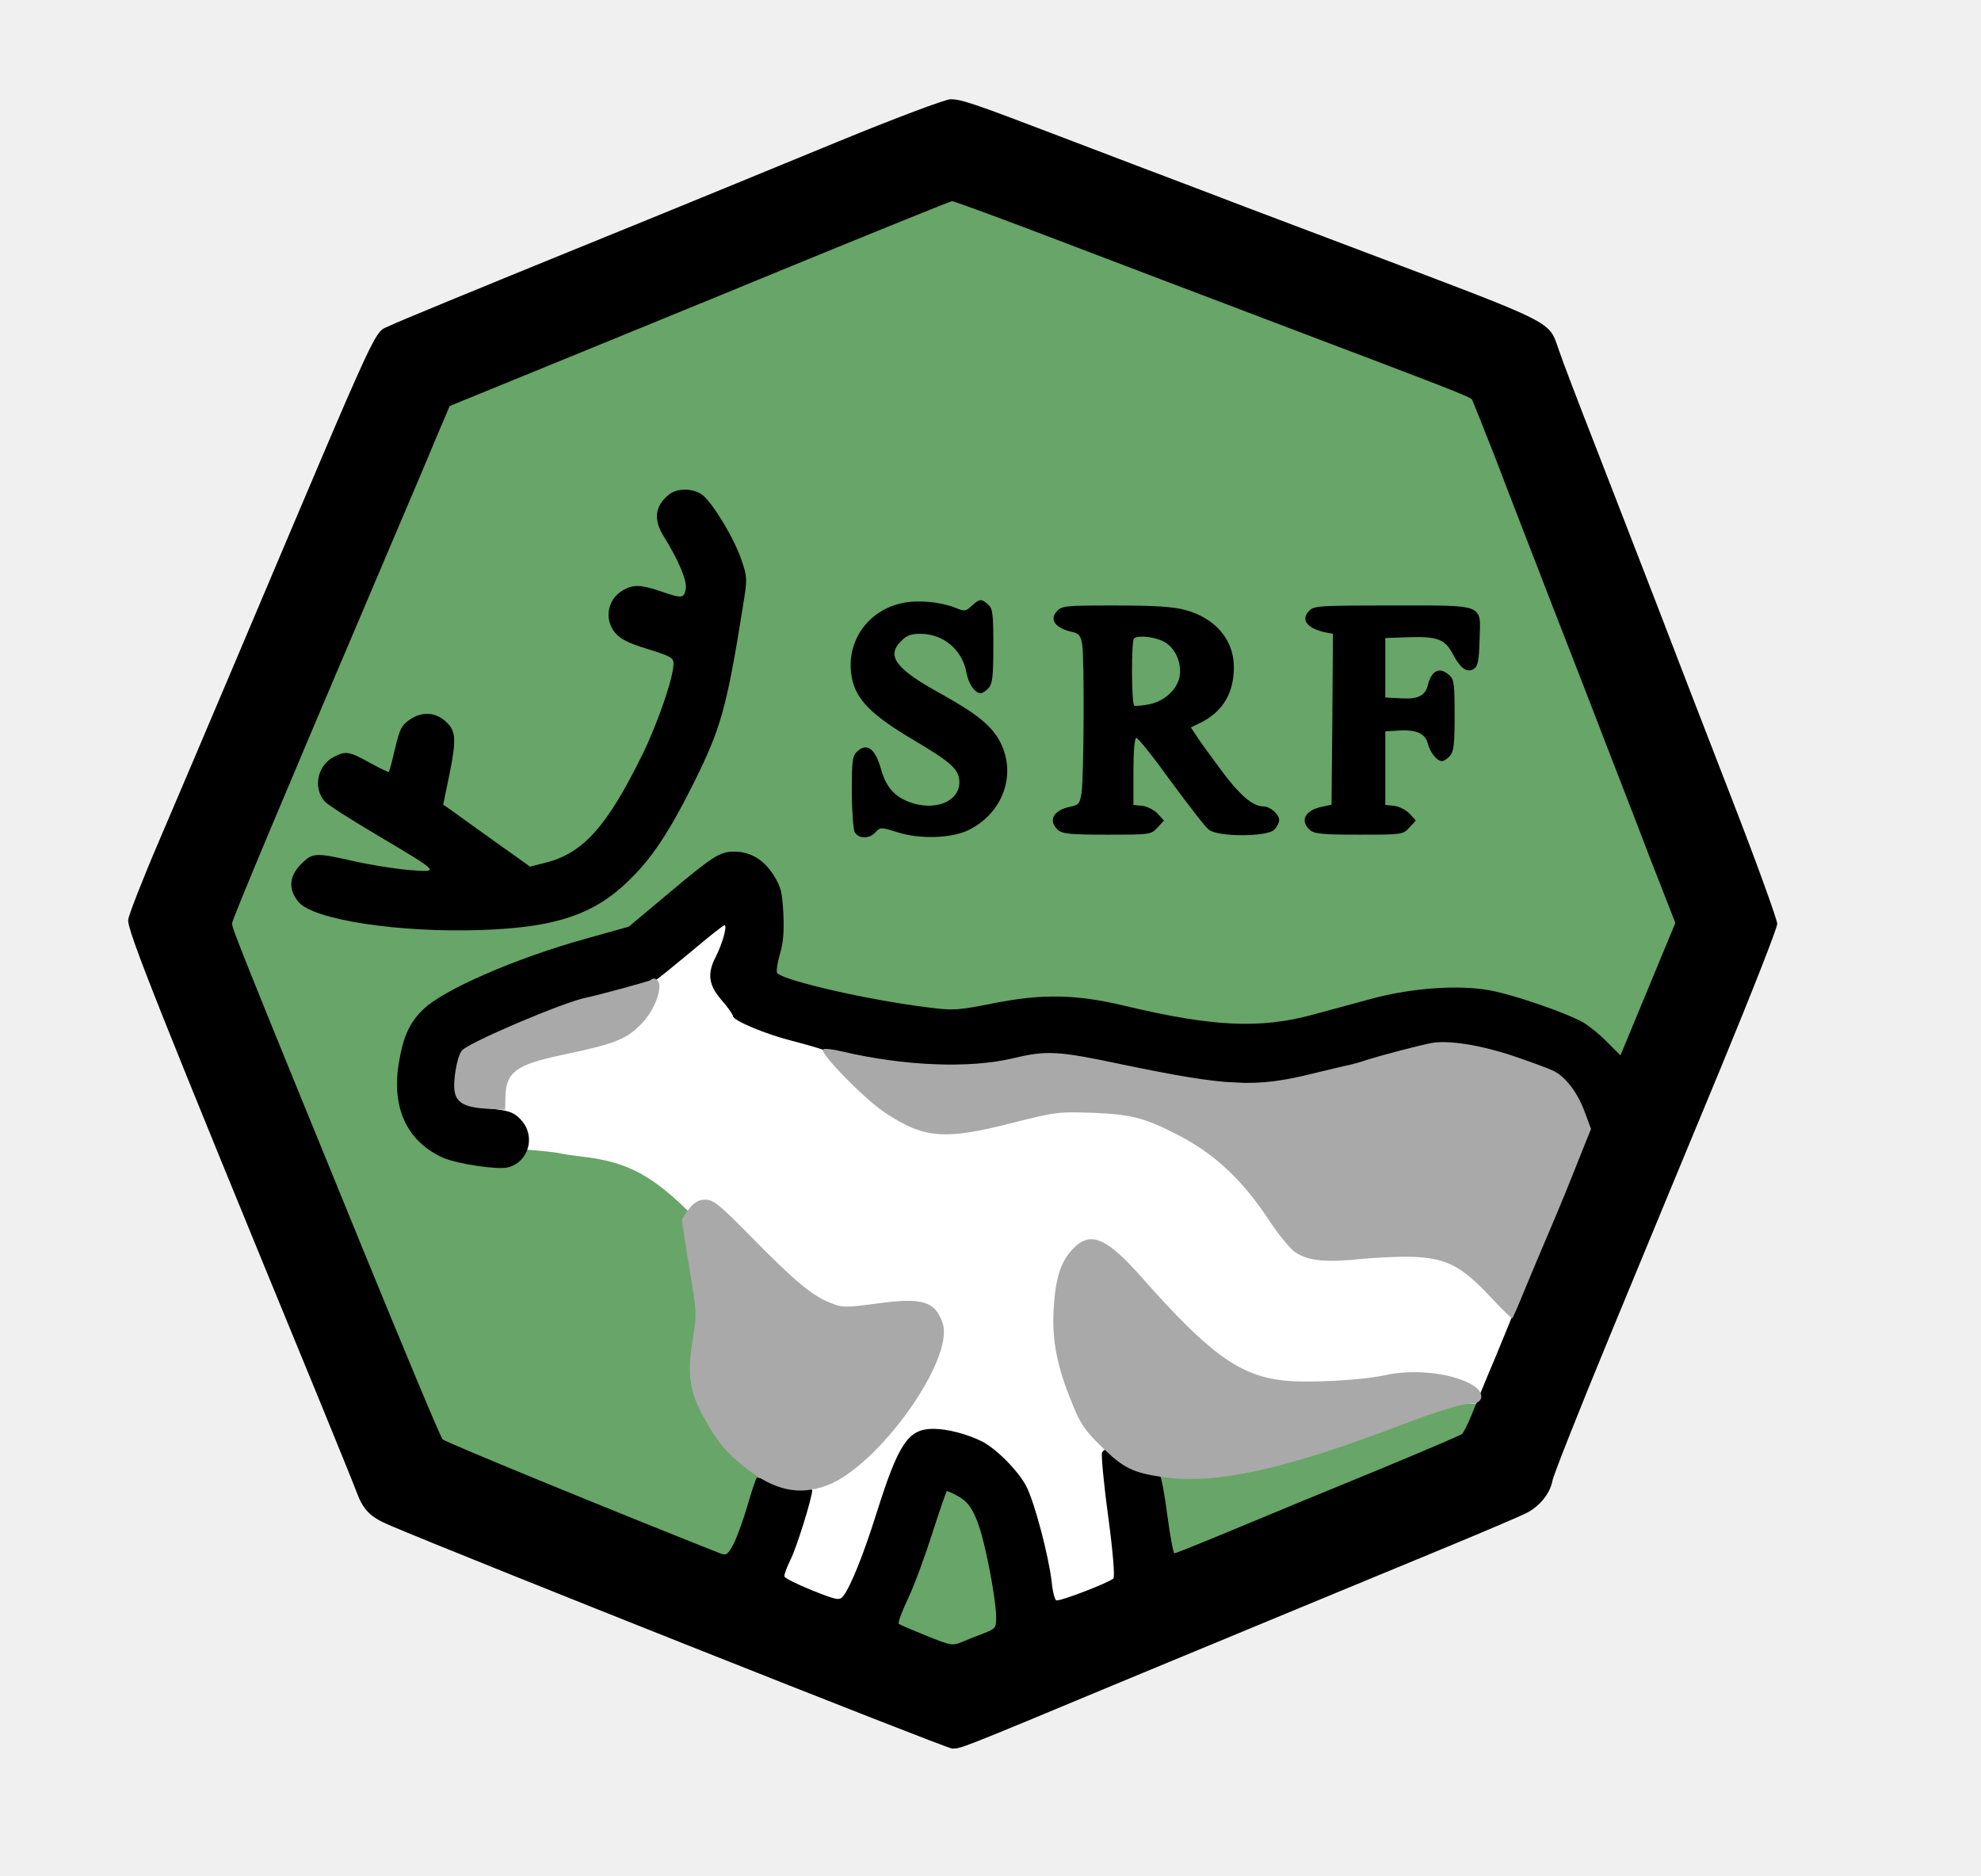
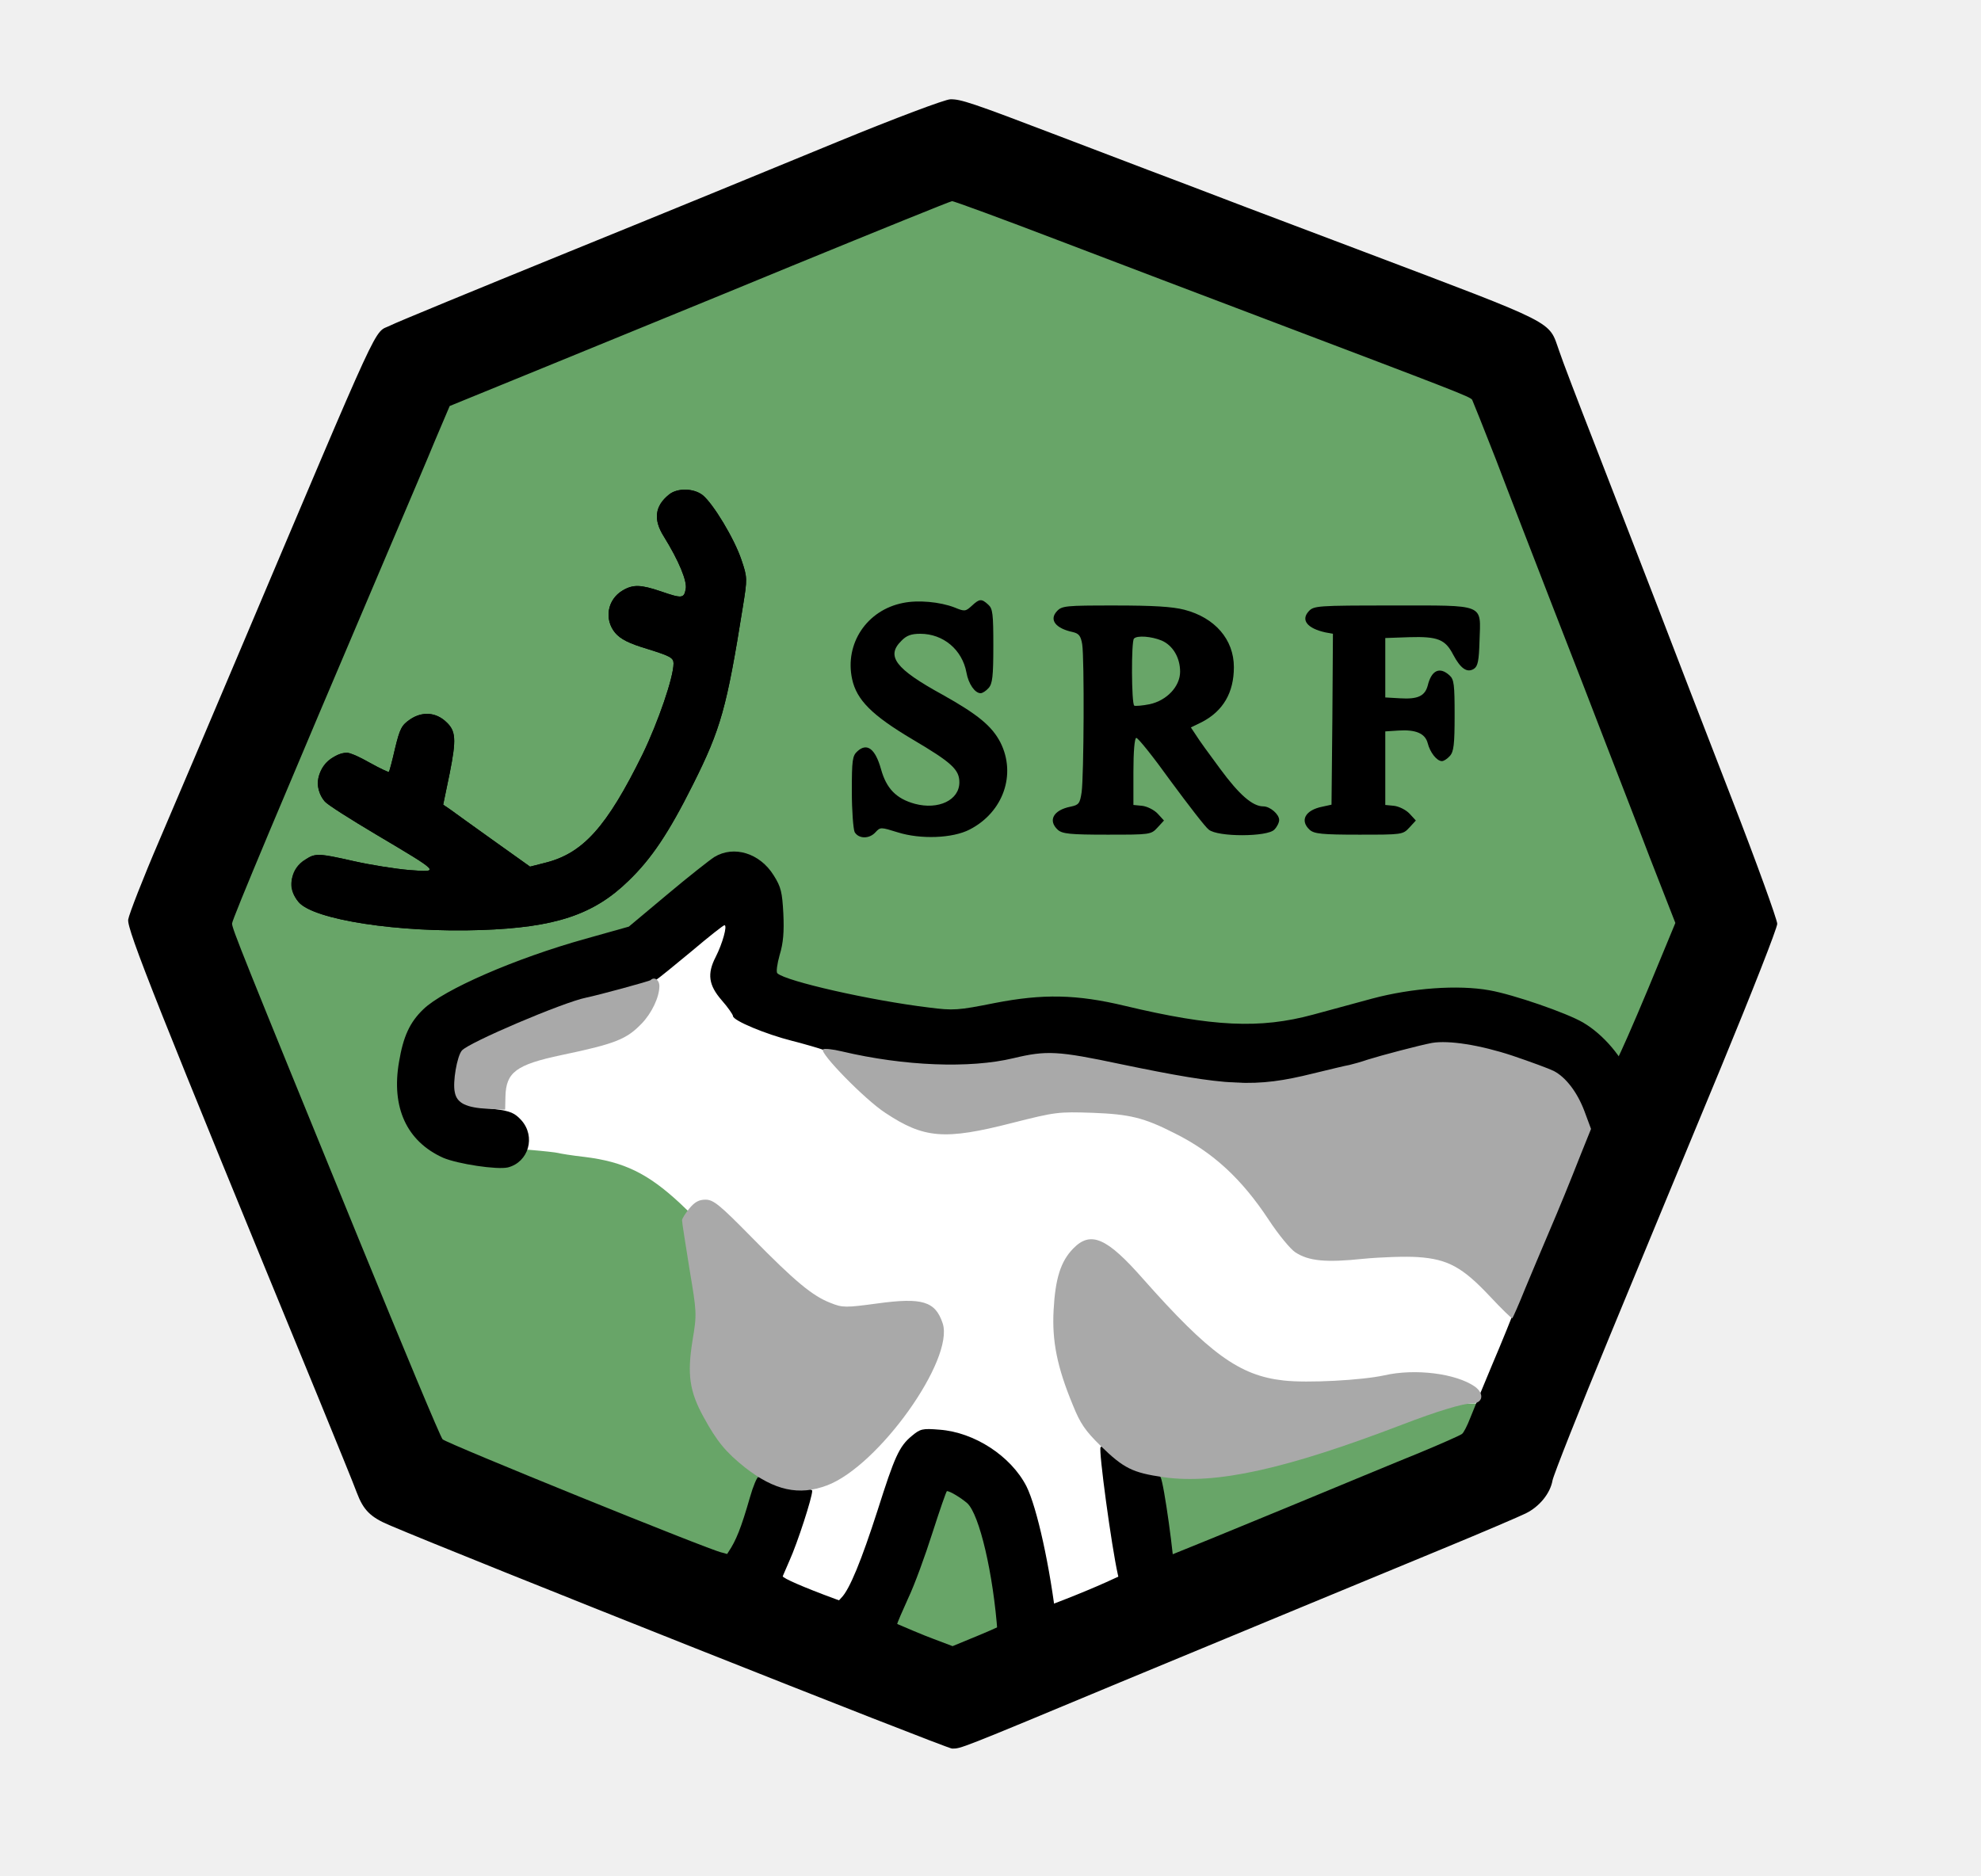
<svg xmlns="http://www.w3.org/2000/svg" version="1.0" width="700pt" height="663pt" viewBox="0 0 700 663" preserveAspectRatio="xMidYMid meet">
  <g transform="translate(0,663) scale(0.1,-0.1)" fill="#68a568" stroke="none">
    <path d="M3318 6145 c-2 -3 -33 -16 -69 -29 -35 -13 -125 -50 -199 -81 -74 -31 -162 -67 -195 -80 -70 -27 -321 -130 -350 -144 -20 -10 -44 -20 -275 -113 -69 -27 -129 -53 -135 -58 -5 -4 -23 -10 -39 -14 -16 -4 -48 -16 -70 -27 -23 -11 -120 -52 -216 -90 -96 -39 -197 -81 -225 -93 -27 -12 -75 -33 -106 -45 -55 -22 -58 -25 -87 -89 -16 -37 -48 -119 -71 -182 -24 -63 -62 -164 -85 -225 -44 -113 -92 -238 -145 -380 -17 -44 -46 -123 -66 -175 -32 -85 -82 -217 -150 -395 -12 -33 -41 -109 -63 -170 -23 -60 -66 -175 -97 -255 -30 -80 -55 -153 -55 -162 0 -9 9 -38 21 -65 12 -26 29 -70 39 -98 10 -27 43 -115 75 -195 32 -80 67 -172 80 -205 59 -156 109 -284 127 -325 12 -25 29 -67 39 -95 9 -27 37 -102 62 -165 25 -63 77 -198 117 -300 39 -102 88 -228 109 -280 21 -52 48 -123 60 -157 13 -34 31 -69 40 -77 9 -8 95 -45 191 -82 96 -36 194 -74 217 -85 22 -10 112 -46 200 -79 87 -33 172 -67 190 -75 35 -15 285 -115 348 -138 22 -8 103 -41 180 -72 77 -31 174 -69 215 -85 41 -15 149 -58 240 -94 91 -37 173 -69 183 -71 9 -2 21 -7 27 -10 5 -3 36 5 67 18 123 52 411 180 466 208 32 16 62 29 67 29 6 0 34 12 63 26 28 14 81 38 117 54 107 46 387 171 630 280 47 22 128 58 180 81 52 23 142 63 199 89 116 54 116 54 190 218 87 194 273 599 292 636 11 21 28 60 38 85 10 25 58 143 106 261 48 118 123 305 167 415 44 110 93 232 109 271 l29 72 -21 63 c-12 35 -33 98 -49 139 -15 41 -33 91 -39 110 -7 19 -33 91 -57 160 -25 69 -63 175 -84 235 -22 61 -62 173 -90 250 -28 77 -67 185 -86 240 -67 187 -93 260 -149 415 -31 85 -70 196 -87 245 -17 50 -41 113 -53 141 -22 48 -26 52 -97 78 -300 115 -483 187 -525 206 -24 11 -47 20 -53 20 -5 0 -56 18 -112 41 -57 23 -134 54 -173 69 -38 15 -137 53 -220 84 -82 31 -181 70 -220 86 -38 16 -124 50 -190 75 -110 42 -256 98 -379 146 -47 18 -87 24 -98 14z" />
  </g>
- Body background
+ 
+ Reindeer Body background
<g transform="translate(0,663) scale(0.1,-0.1)" fill="#ffffff" stroke="none">
    <path d="M2540 3443 c-8 -3 -49 -22 -90 -41 -41 -19 -81 -36 -90 -37 -12 -3 -481 -224 -802 -379 -103 -49 -104 -65 -13 -156 36 -35 65 -67 65 -70 0 -3 39 -47 88 -97 l87 -91 87 -6 c48 -4 93 -9 100 -11 7 -2 49 -9 94 -14 138 -17 223 -58 336 -163 89 -83 128 -135 128 -172 0 -17 7 -42 16 -54 8 -13 13 -31 9 -42 -3 -11 5 -81 19 -157 14 -76 28 -163 32 -193 14 -123 229 -1011 244 -1010 6 1 37 47 341 495 159 233 154 228 173 206 9 -10 36 -46 59 -80 42 -62 106 -153 306 -440 59 -85 115 -159 125 -165 13 -9 20 -7 32 9 8 11 17 31 20 45 3 14 23 84 44 155 21 72 47 162 58 200 45 157 64 221 73 237 5 10 9 26 9 35 0 10 16 63 34 118 l33 100 622 2 c343 1 629 4 636 7 12 4 15 53 18 258 1 139 6 264 11 278 6 19 5 21 -3 10 -8 -11 -11 75 -11 305 0 237 3 324 12 333 9 9 9 12 0 12 -8 0 -12 17 -12 45 l0 45 -1317 2 -1316 3 -44 100 c-24 55 -46 109 -50 120 -3 11 -15 40 -26 65 -12 25 -35 79 -51 120 -31 76 -46 89 -86 73z" />
  </g>
- Outlines
+ 
+ Reindeer Outline
<g transform="translate(0,663) scale(0.1,-0.1)" fill="#000000" stroke="none">
-     <path d="M2960 6129 c-201 -83 -630 -259 -955 -391 -324 -132 -606 -248 -625 -258 -63 -32 -16 69 -545 -1180 -92 -217 -214 -505 -272 -640 -58 -135 -107 -261 -110 -280 -5 -35 104 -309 672 -1690 64 -157 126 -308 136 -336 23 -61 48 -86 114 -114 250 -107 1970 -790 1989 -790 32 0 18 -6 596 235 564 234 787 326 1135 470 143 59 276 116 296 126 49 24 87 71 95 117 4 20 94 248 201 507 107 259 284 687 394 952 109 264 199 493 199 508 0 14 -72 214 -161 443 -89 229 -210 543 -269 697 -60 154 -156 404 -215 555 -59 151 -116 300 -126 331 -38 107 0 88 -689 349 -85 32 -270 102 -410 155 -140 54 -300 114 -355 135 -55 21 -197 75 -315 120 -306 117 -346 130 -382 129 -18 0 -196 -67 -398 -150z m784 -350 c204 -78 531 -202 726 -276 672 -255 725 -275 732 -286 3 -6 41 -101 84 -211 42 -111 133 -345 201 -521 69 -176 153 -394 188 -485 35 -91 105 -270 154 -399 l91 -233 -97 -234 -97 -234 -45 45 c-25 26 -63 57 -86 71 -60 34 -247 99 -332 114 -111 20 -274 8 -413 -29 -63 -17 -158 -43 -210 -57 -188 -51 -355 -43 -665 31 -171 41 -290 43 -460 10 -130 -26 -146 -27 -232 -16 -207 25 -506 93 -536 121 -5 4 -1 33 8 65 13 42 16 83 13 146 -4 75 -8 94 -34 135 -34 55 -82 84 -139 84 -52 0 -75 -15 -238 -152 l-135 -113 -153 -43 c-248 -69 -502 -180 -573 -249 -48 -46 -71 -96 -86 -186 -28 -161 27 -281 156 -339 52 -22 191 -43 229 -34 73 19 99 109 47 167 -23 25 -38 32 -92 39 -123 15 -145 36 -134 122 8 65 31 93 104 125 30 14 78 35 105 48 78 37 249 93 365 121 57 13 114 31 126 39 11 7 69 54 129 104 59 50 111 91 115 91 11 0 -7 -65 -31 -112 -31 -60 -25 -100 21 -153 22 -25 40 -51 40 -56 0 -16 115 -64 210 -88 47 -12 94 -26 105 -30 27 -12 170 -38 277 -51 132 -16 241 -13 377 9 67 12 140 21 161 21 51 0 230 -32 365 -66 92 -23 138 -28 280 -31 185 -4 158 -9 475 76 270 73 309 74 505 10 146 -47 177 -65 216 -126 61 -97 61 -103 -13 -286 -37 -89 -87 -211 -113 -272 -26 -60 -56 -135 -67 -165 -11 -30 -49 -122 -83 -205 -35 -82 -73 -176 -86 -208 -13 -32 -28 -62 -34 -66 -5 -4 -138 -61 -295 -126 -157 -64 -381 -157 -499 -206 -117 -49 -217 -89 -221 -89 -4 0 -15 60 -25 133 -9 72 -21 136 -26 141 -9 10 -22 14 -67 21 -27 4 -102 53 -102 66 0 15 -30 10 -36 -6 -3 -8 6 -109 22 -225 17 -128 24 -214 18 -219 -18 -16 -193 -83 -202 -77 -5 3 -13 33 -16 67 -11 92 -60 278 -89 335 -27 53 -104 132 -156 159 -52 26 -122 45 -173 45 -89 0 -123 -51 -202 -302 -46 -146 -91 -257 -117 -290 -13 -15 -21 -14 -109 21 -52 21 -96 43 -98 49 -2 6 8 32 21 59 21 40 77 220 77 246 0 4 -20 7 -44 7 -24 0 -67 10 -95 21 -28 12 -54 19 -57 16 -3 -3 -18 -47 -33 -99 -15 -51 -37 -112 -49 -135 -20 -37 -25 -41 -45 -34 -324 128 -975 394 -983 404 -7 6 -139 323 -294 702 -418 1023 -450 1103 -450 1121 0 14 172 424 555 1324 62 146 136 319 163 385 l51 120 328 134 c180 74 578 236 883 362 305 125 559 228 564 228 5 1 176 -62 380 -140z m-366 -4433 c41 -21 60 -47 82 -112 24 -70 60 -260 60 -319 0 -39 -2 -41 -42 -57 -24 -9 -59 -23 -78 -31 -34 -14 -39 -14 -127 22 -50 20 -94 39 -97 42 -4 3 11 44 33 90 22 46 60 150 86 232 26 81 49 147 51 147 3 0 17 -6 32 -14z" />
+     <path d="M2364 4882 c-50 -40 -56 -88 -19 -147 54 -87 84 -160 78 -187 -6 -33 -13 -34 -88 -8 -71 24 -98 25 -135 3 -54 -32 -66 -102 -26 -150 19 -22 48 -37 115 -57 80 -25 91 -31 91 -51 0 -49 -54 -206 -109 -320 -127 -258 -211 -352 -347 -385 l-51 -13 -129 92 c-71 51 -140 100 -153 110 l-25 17 23 111 c24 121 22 150 -13 182 -36 34 -84 37 -126 9 -31 -21 -37 -33 -54 -103 -10 -44 -20 -82 -22 -83 -1 -2 -31 12 -67 32 -35 20 -71 36 -80 36 -56 0 -114 -68 -103 -122 3 -18 14 -40 24 -51 9 -11 91 -63 182 -117 229 -136 225 -133 116 -125 -48 4 -136 18 -194 31 -127 29 -136 29 -172 7 -55 -32 -66 -102 -25 -151 53 -63 354 -109 645 -99 262 9 398 54 521 174 81 78 142 169 228 341 98 196 119 270 176 628 16 99 16 103 -5 165 -25 75 -100 199 -137 229 -32 25 -90 26 -119 2z" />
+     <path d="M2524 3601 c-17 -11 -92 -70 -167 -133 l-135 -113 -153 -43 c-248 -69 -502 -180 -573 -249 -48 -46 -71 -96 -86 -186 -28 -161 27 -281 156 -339 52 -22 191 -43 229 -34 73 19 99 109 47 167 -23 25 -38 32 -92 39 -123 15 -145 36 -134 122 8 65 31 93 104 125 30 14 78 35 105 48 78 37 249 93 365 121 57 13 114 31 126 39 11 7 69 54 129 104 59 50 111 91 115 91 11 0 -7 -65 -31 -112 -31 -60 -25 -100 21 -153 22 -25 40 -51 40 -56 0 -16 115 -64 210 -88 47 -12 94 -26 105 -30 27 -12 170 -38 277 -51 132 -16 241 -13 377 9 67 12 140 21 161 21 51 0 230 -32 365 -66 92 -23 138 -28 280 -31 185 -4 158 -9 475 76 187 51 259 63 325 55 65 -7 256 -64 318 -95 45 -24 89 -82 117 -158 12 -31 27 -63 35 -71 7 -8 23 -35 35 -59 l22 -45 13 25 c7 13 30 66 50 118 l37 94 -27 71 c-30 78 -98 159 -171 202 -58 34 -246 99 -331 114 -111 20 -274 8 -413 -29 -63 -17 -158 -43 -210 -57 -188 -51 -355 -43 -665 31 -171 41 -290 43 -460 10 -130 -26 -146 -27 -232 -16 -207 25 -506 93 -536 121 -5 4 -1 33 8 65 13 42 16 83 13 146 -4 75 -8 94 -34 135 -49 79 -141 107 -210 65z" />
+     <path d="M3222 1555 c-45 -37 -61 -74 -121 -263 -57 -177 -99 -280 -128 -309 -10 -10 -28 -33 -41 -50 l-23 -32 23 -15 c13 -8 46 -25 73 -37 28 -12 62 -30 76 -40 l26 -18 31 45 c18 24 32 48 32 53 0 4 18 46 39 92 22 46 60 150 86 232 26 81 49 147 51 147 11 0 50 -24 72 -43 43 -40 92 -249 107 -460 4 -55 12 -90 19 -93 12 -5 52 10 143 53 l52 24 -5 47 c-23 203 -70 415 -107 489 -55 107 -184 191 -307 200 -61 5 -68 3 -98 -22z" />
+     <path d="M3889 1515 c-8 -8 39 -353 61 -450 12 -49 23 -99 25 -110 2 -11 4 -21 4 -22 1 -1 29 12 64 29 34 17 72 34 85 39 19 7 22 16 22 59 0 59 -37 328 -49 349 -7 14 -18 18 -69 26 -29 4 -98 51 -106 71 -5 13 -28 19 -37 9z" />
+     <path d="M2650 1338 c-31 -108 -49 -153 -76 -193 -13 -20 -24 -40 -24 -45 0 -11 162 -100 183 -100 13 0 28 23 26 40 0 3 14 37 31 75 28 62 80 222 80 246 0 5 -20 9 -44 9 -24 0 -65 9 -91 20 -26 11 -51 20 -55 20 -5 0 -19 -33 -30 -72z" />
    <path d="M2364 4882 c-50 -40 -56 -88 -19 -147 54 -87 84 -160 78 -187 -6 -33 -13 -34 -88 -8 -71 24 -98 25 -135 3 -54 -32 -66 -102 -26 -150 19 -22 48 -37 115 -57 80 -25 91 -31 91 -51 0 -49 -54 -206 -109 -320 -127 -258 -211 -352 -347 -385 l-51 -13 -129 92 c-71 51 -140 100 -153 110 l-25 17 23 111 c24 121 22 150 -13 182 -36 34 -84 37 -126 9 -31 -21 -37 -33 -54 -103 -10 -44 -20 -82 -22 -83 -1 -2 -31 12 -67 32 -72 40 -85 43 -127 21 -59 -30 -75 -111 -32 -158 9 -11 91 -63 182 -117 229 -136 225 -133 116 -125 -48 4 -136 18 -194 31 -138 31 -147 31 -188 -10 -43 -43 -46 -90 -9 -134 53 -63 354 -109 645 -99 262 9 398 54 521 174 81 78 142 169 228 341 98 196 119 270 176 628 16 99 16 103 -5 165 -25 75 -100 199 -137 229 -32 25 -90 26 -119 2z" />
+   </g>
+ 
+ Hexagon Outline
+ <g transform="translate(0,663) scale(0.1,-0.1)" fill="#000000" stroke="none">
+     <path d="M2960 6129 c-201 -83 -630 -259 -955 -391 -324 -132 -606 -248 -625 -258 -63 -32 -16 69 -545 -1180 -92 -217 -214 -505 -272 -640 -58 -135 -107 -261 -110 -280 -5 -35 104 -309 672 -1690 64 -157 126 -308 136 -336 23 -61 48 -86 114 -114 250 -107 1970 -790 1989 -790 32 0 18 -6 596 235 564 234 787 326 1135 470 143 59 276 116 296 126 49 24 87 71 95 117 4 20 94 248 201 507 107 259 284 687 394 952 109 264 199 493 199 508 0 14 -72 214 -161 443 -89 229 -210 543 -269 697 -60 154 -156 404 -215 555 -59 151 -116 300 -126 331 -38 107 0 88 -689 349 -85 32 -270 102 -410 155 -140 54 -300 114 -355 135 -55 21 -197 75 -315 120 -306 117 -346 130 -382 129 -18 0 -196 -67 -398 -150z m784 -350 c204 -78 531 -202 726 -276 672 -255 725 -275 732 -286 3 -6 41 -101 84 -211 42 -111 133 -345 201 -521 69 -176 153 -394 188 -485 35 -91 105 -270 154 -399 l91 -233 -96 -232 c-53 -127 -102 -238 -108 -246 -7 -8 -33 -67 -58 -130 -141 -357 -181 -455 -223 -555 -26 -60 -60 -144 -75 -185 -16 -41 -55 -138 -88 -215 -32 -77 -67 -161 -77 -187 -10 -26 -23 -52 -29 -56 -6 -5 -74 -35 -151 -67 -77 -31 -286 -118 -465 -192 -179 -74 -377 -155 -440 -180 -63 -24 -142 -57 -175 -73 -68 -32 -186 -80 -290 -117 -38 -14 -75 -30 -82 -35 -7 -5 -54 -27 -105 -48 l-92 -38 -66 25 c-36 13 -103 42 -150 62 -47 21 -116 50 -155 64 -121 43 -209 80 -225 92 -18 15 -186 81 -220 88 -39 7 -973 386 -986 400 -7 6 -139 323 -294 702 -418 1023 -450 1103 -450 1121 0 14 172 424 555 1324 62 146 136 319 163 385 l51 120 328 134 c180 74 578 236 883 362 305 125 559 228 564 228 5 1 176 -62 380 -140z" />
+   </g>
+ 
+ Letters
+ <g transform="translate(0,663) scale(0.1,-0.1)" fill="#000000" stroke="none">
    <path d="M3191 4499 c-128 -25 -207 -144 -180 -269 16 -74 70 -128 213 -213 139 -82 166 -107 166 -152 0 -63 -74 -98 -157 -76 -66 18 -101 54 -120 123 -20 71 -49 94 -83 63 -18 -16 -20 -31 -20 -142 0 -68 5 -133 10 -144 14 -24 52 -25 74 0 17 18 18 18 79 -1 80 -25 193 -21 253 10 119 61 166 195 109 308 -30 58 -80 99 -205 169 -166 91 -200 136 -145 190 18 19 35 25 67 25 81 0 148 -56 163 -137 7 -40 30 -73 50 -73 7 0 19 8 28 18 14 15 17 42 17 149 0 113 -2 132 -18 146 -24 22 -31 21 -58 -4 -22 -20 -25 -21 -61 -6 -52 20 -129 27 -182 16z" />
    <path d="M3734 4469 c-27 -30 -4 -60 57 -73 21 -5 28 -13 33 -43 8 -50 6 -466 -2 -523 -6 -40 -10 -45 -39 -51 -61 -12 -81 -49 -45 -82 16 -14 43 -17 174 -17 152 0 155 0 178 25 l23 25 -22 24 c-13 14 -38 26 -55 28 l-31 3 0 118 c0 70 4 118 10 119 6 1 61 -68 122 -153 62 -84 122 -162 134 -171 32 -27 209 -26 232 0 10 10 17 25 17 34 0 20 -32 48 -56 48 -38 0 -85 41 -152 132 -38 51 -77 105 -86 120 l-18 27 39 19 c75 39 113 104 113 194 0 98 -67 175 -175 203 -43 11 -110 15 -246 15 -175 0 -187 -1 -205 -21z m371 -103 c39 -17 65 -60 65 -110 0 -52 -47 -102 -108 -115 -25 -5 -50 -7 -54 -5 -10 6 -11 228 -1 237 11 12 62 8 98 -7z" />
    <path d="M4624 4469 c-28 -31 -4 -60 59 -74 l27 -5 -2 -302 -3 -302 -32 -7 c-61 -12 -81 -49 -45 -82 16 -14 43 -17 174 -17 152 0 155 0 178 25 l23 25 -22 24 c-13 14 -38 26 -55 28 l-31 3 0 130 0 130 46 3 c62 4 95 -10 104 -45 8 -32 32 -63 50 -63 7 0 19 8 28 18 14 15 17 41 17 144 0 108 -2 127 -18 141 -35 32 -64 18 -77 -36 -10 -37 -35 -49 -98 -45 l-52 3 0 105 0 105 85 3 c101 3 127 -8 155 -62 26 -49 49 -65 73 -50 14 9 18 28 20 99 4 133 25 125 -308 125 -267 0 -278 -1 -296 -21z" />
  </g>
+ 
Body accent patches
<g transform="translate(0,663) scale(0.1,-0.1)" fill="#A9A9A9" stroke="none">
    <path d="M2299 3166 c-4 -4 -184 -53 -228 -62 -80 -16 -416 -159 -439 -187 -17 -20 -33 -112 -25 -147 7 -39 40 -55 118 -59 l60 -3 1 46 c2 86 37 113 198 147 191 40 230 56 283 111 36 37 63 94 63 133 0 22 -18 34 -31 21z" />
    <path d="M5060 2944 c-43 -8 -183 -45 -227 -59 -23 -8 -52 -16 -65 -19 -13 -2 -70 -16 -128 -30 -205 -51 -300 -46 -680 33 -222 47 -262 49 -379 21 -154 -37 -386 -28 -606 24 -33 8 -63 11 -67 7 -13 -12 149 -178 220 -224 137 -91 210 -97 448 -36 154 39 163 40 284 36 132 -5 182 -17 290 -72 137 -68 238 -162 333 -306 34 -52 77 -104 94 -115 47 -31 108 -37 240 -23 64 6 151 9 193 6 106 -7 158 -36 254 -138 42 -45 78 -80 80 -78 2 2 23 49 45 104 23 55 59 141 80 190 47 110 73 174 118 288 l35 87 -23 62 c-25 67 -66 121 -109 143 -16 8 -81 32 -146 54 -115 38 -225 55 -284 45z" />
    <path d="M2436 2359 c-14 -17 -26 -36 -26 -42 0 -7 12 -83 26 -170 26 -156 27 -160 11 -255 -19 -119 -11 -179 39 -270 47 -86 78 -124 147 -179 104 -81 190 -100 289 -63 182 68 451 445 409 573 -26 78 -72 92 -232 70 -111 -15 -122 -15 -164 2 -63 24 -125 75 -278 231 -114 116 -136 134 -164 134 -23 0 -38 -8 -57 -31z" />
    <path d="M3792 2217 c-44 -45 -63 -106 -69 -217 -6 -109 12 -201 68 -336 26 -65 44 -91 98 -144 82 -80 113 -95 223 -111 185 -26 430 28 843 186 122 47 215 75 246 75 39 0 45 34 11 59 -67 47 -212 65 -321 40 -77 -17 -272 -28 -356 -18 -155 17 -262 95 -495 358 -129 147 -186 172 -248 108z" />
  </g>
+ 
+ Alternative Reindeer 
+ <g transform="translate(0,663) scale(0.1,-0.1)" fill="#00000000" stroke="none">
+     <path d="M2445 4568 c-5 -14 -13 -55 -14 -74 -1 -6 -12 -23 -25 -37 -22 -24 -27 -25 -62 -15 -22 7 -45 16 -52 21 -7 6 -27 11 -45 13 -18 2 -45 4 -62 6 -25 2 -31 -1 -33 -20 -3 -18 4 -26 35 -38 21 -9 52 -27 70 -40 17 -13 34 -24 37 -24 19 0 103 -95 136 -153 45 -78 47 -87 22 -87 -29 0 -54 -24 -72 -71 -22 -55 -49 -65 -51 -17 -1 18 0 38 1 43 2 6 3 59 2 119 -1 78 -5 112 -14 118 -32 20 -98 -124 -98 -214 l0 -58 -33 0 c-37 0 -61 22 -136 123 -47 61 -59 67 -85 39 -14 -16 -14 -24 -4 -53 6 -19 14 -36 17 -39 4 -3 17 -18 30 -35 57 -75 119 -130 178 -157 96 -43 109 -89 16 -54 -65 24 -123 29 -149 11 -29 -19 -30 -35 -4 -63 14 -15 33 -22 58 -22 29 0 58 -13 125 -57 77 -50 89 -62 98 -97 10 -38 9 -42 -15 -63 -14 -12 -26 -27 -26 -33 0 -5 -5 -10 -11 -10 -7 0 -31 -16 -55 -35 -23 -19 -48 -35 -56 -34 -13 0 -78 92 -78 110 0 5 -20 37 -44 72 -60 87 -74 116 -82 178 -4 30 -11 59 -16 66 -5 7 -7 17 -3 23 4 6 -6 10 -24 10 -24 0 -31 -4 -31 -19 0 -10 -7 -25 -16 -32 -14 -11 -19 -10 -35 10 -16 19 -22 21 -34 11 -17 -14 -20 -46 -4 -55 6 -5 3 -13 -10 -22 -33 -23 -24 -44 39 -95 47 -38 90 -93 90 -115 0 -1 -13 -3 -29 -3 -33 0 -63 24 -55 43 5 15 -22 55 -31 45 -4 -3 -9 -24 -12 -47 -5 -39 -6 -40 -45 -39 -49 1 -55 -6 -38 -37 23 -43 73 -60 177 -60 l92 0 26 -34 c30 -42 31 -53 6 -75 -20 -18 -116 -56 -141 -56 -9 0 -30 14 -48 30 -37 33 -72 40 -72 13 0 -9 6 -24 14 -32 27 -30 22 -43 -23 -56 l-44 -14 -39 40 c-46 46 -71 47 -76 5 -2 -16 -7 -25 -10 -20 -11 15 -69 54 -81 54 -15 0 -14 -77 1 -82 6 -2 8 -9 4 -16 -4 -7 -14 -8 -30 -2 -29 11 -36 5 -36 -28 0 -36 43 -87 94 -111 l44 -22 51 27 c29 14 57 35 65 45 7 10 30 26 52 34 21 9 48 20 59 25 53 23 88 29 106 19 28 -15 24 -24 -23 -52 -49 -29 -91 -67 -114 -102 -9 -14 -22 -25 -29 -25 -6 0 -20 -9 -30 -20 -18 -20 -39 -31 -203 -106 -91 -41 -132 -80 -132 -124 0 -16 -4 -32 -10 -35 -17 -11 -11 -61 10 -80 11 -10 20 -29 20 -41 0 -14 10 -30 24 -39 21 -14 30 -14 92 1 38 8 74 20 81 26 24 20 109 12 150 -13 39 -24 90 -46 131 -56 12 -3 22 -10 22 -15 0 -5 3 -7 8 -5 11 8 84 -37 104 -64 11 -15 22 -57 29 -111 8 -57 16 -88 24 -88 12 0 47 -86 60 -147 3 -17 13 -34 21 -37 8 -3 14 -14 14 -25 0 -10 6 -21 14 -24 8 -3 20 -23 26 -44 7 -21 22 -49 32 -63 11 -14 26 -39 33 -57 8 -20 23 -35 38 -38 14 -4 29 -17 35 -31 8 -15 17 -22 27 -18 10 4 15 0 15 -10 0 -12 9 -16 35 -16 32 0 84 -17 95 -31 3 -4 16 -2 30 4 14 5 30 11 35 12 15 2 48 15 65 26 37 23 68 33 105 35 22 1 59 4 83 7 23 3 42 3 42 -1 0 -16 -161 -162 -186 -168 -15 -4 -52 -30 -81 -59 -47 -46 -53 -56 -53 -93 0 -37 5 -47 51 -89 28 -27 70 -75 93 -108 73 -106 95 -166 96 -265 1 -36 1 -76 1 -90 1 -29 22 -56 63 -77 44 -23 69 -3 115 91 46 92 59 140 42 159 -6 8 -8 16 -5 20 3 3 -32 43 -78 90 -45 46 -98 102 -116 125 -36 43 -65 92 -54 92 3 0 1 5 -6 12 -15 15 -16 38 -1 38 6 0 29 12 52 28 69 44 81 52 97 58 8 3 22 10 30 15 8 5 36 20 62 33 27 13 57 35 69 50 23 30 57 34 65 9 3 -10 10 -26 15 -35 12 -23 12 -124 -1 -168 -6 -19 -13 -74 -17 -121 -5 -69 -2 -96 13 -140 13 -39 18 -81 17 -149 -1 -124 -2 -127 -19 -141 -8 -6 -14 -18 -14 -27 0 -8 -18 -39 -40 -68 -47 -62 -51 -56 75 -99 44 -15 90 -33 102 -41 37 -23 61 -2 83 75 7 26 5 47 -12 95 -11 33 -24 65 -29 71 -5 5 -9 32 -9 60 0 67 21 336 28 355 7 19 10 30 17 60 19 81 24 131 26 263 1 81 6 147 11 147 4 0 8 9 8 19 0 26 56 71 88 71 15 0 99 -6 187 -14 88 -8 169 -13 180 -12 11 2 49 6 85 10 36 4 84 12 107 18 42 10 42 10 102 -42 34 -29 61 -57 61 -61 0 -5 8 -18 18 -28 64 -70 147 -220 139 -252 -3 -10 -1 -22 4 -25 12 -7 11 -48 -2 -98 -14 -49 -73 -179 -91 -198 -7 -7 -19 -31 -27 -53 -7 -22 -30 -62 -50 -90 -71 -95 -66 -106 27 -61 37 18 83 38 103 45 22 7 41 22 47 36 7 14 16 25 21 25 6 0 8 6 5 13 -2 7 7 26 21 41 14 15 25 31 25 35 0 5 11 28 24 52 13 24 39 82 56 128 18 46 45 97 61 114 27 28 28 33 22 91 -4 43 -15 76 -37 111 -32 51 -60 107 -69 136 -5 14 0 15 50 3 52 -12 104 -32 147 -56 35 -19 146 -110 146 -119 0 -5 5 -9 11 -9 6 0 32 -21 57 -47 50 -52 62 -88 65 -195 1 -31 5 -60 10 -64 4 -4 7 -18 7 -31 0 -20 3 -23 28 -17 15 4 43 15 63 25 l36 18 7 158 c3 87 9 179 12 205 7 52 15 42 -114 158 -34 30 -62 61 -62 69 0 8 -7 22 -16 32 -16 18 -24 125 -13 184 10 51 39 127 59 156 11 15 20 36 20 47 0 11 11 45 25 76 14 31 25 68 25 81 0 26 23 35 34 13 5 -11 51 -90 74 -126 12 -19 61 5 67 32 2 12 6 35 9 51 3 17 8 45 12 63 5 24 0 46 -20 86 -14 29 -26 60 -26 69 0 33 -64 82 -145 112 -27 10 -74 38 -103 63 -50 42 -196 122 -223 122 -7 0 -26 4 -43 9 -125 39 -192 46 -456 46 -183 0 -283 -4 -325 -13 -33 -7 -87 -18 -120 -23 -33 -5 -82 -14 -110 -19 -27 -6 -77 -14 -110 -19 -33 -5 -98 -17 -145 -26 -116 -24 -185 -16 -283 29 -88 41 -150 46 -252 20 -161 -41 -204 -47 -258 -35 -76 17 -76 17 -83 24 -4 4 -18 7 -31 7 -12 0 -23 5 -23 11 0 5 -4 8 -9 5 -16 -10 -59 12 -76 38 -14 20 -14 28 -3 45 7 12 21 21 30 21 10 0 18 4 18 9 0 5 22 31 50 58 89 86 57 130 -72 99 -40 -10 -87 -20 -105 -23 -18 -3 -38 -11 -44 -19 -6 -8 -19 -14 -28 -14 -9 0 -22 -5 -28 -11 -8 -8 -17 -8 -31 0 -11 6 -34 11 -51 11 -16 0 -32 4 -35 8 -7 12 58 53 127 82 55 23 98 58 186 153 24 26 47 45 51 42 4 -3 26 26 48 63 22 37 53 81 69 98 15 16 34 42 41 56 8 14 37 43 64 64 59 45 102 107 93 135 -8 26 -38 24 -50 -3 -15 -33 -34 -34 -30 -1 4 35 -23 117 -69 208 -35 68 -46 128 -26 140 6 3 10 19 10 34 0 16 11 44 24 63 13 20 25 54 28 77 3 36 1 41 -17 41 -25 -1 -44 -16 -74 -61 -14 -20 -33 -42 -43 -48 -17 -10 -18 -6 -18 61 0 79 -4 89 -38 107 -18 9 -23 9 -27 -1z m74 -558 c18 -79 2 -192 -30 -223 -11 -10 -19 -24 -19 -32 0 -21 -27 -19 -33 3 -3 9 -13 41 -21 71 l-15 54 34 56 c30 48 35 66 35 116 0 60 1 60 18 37 10 -13 24 -50 31 -82z" />
+   </g>
</svg>
